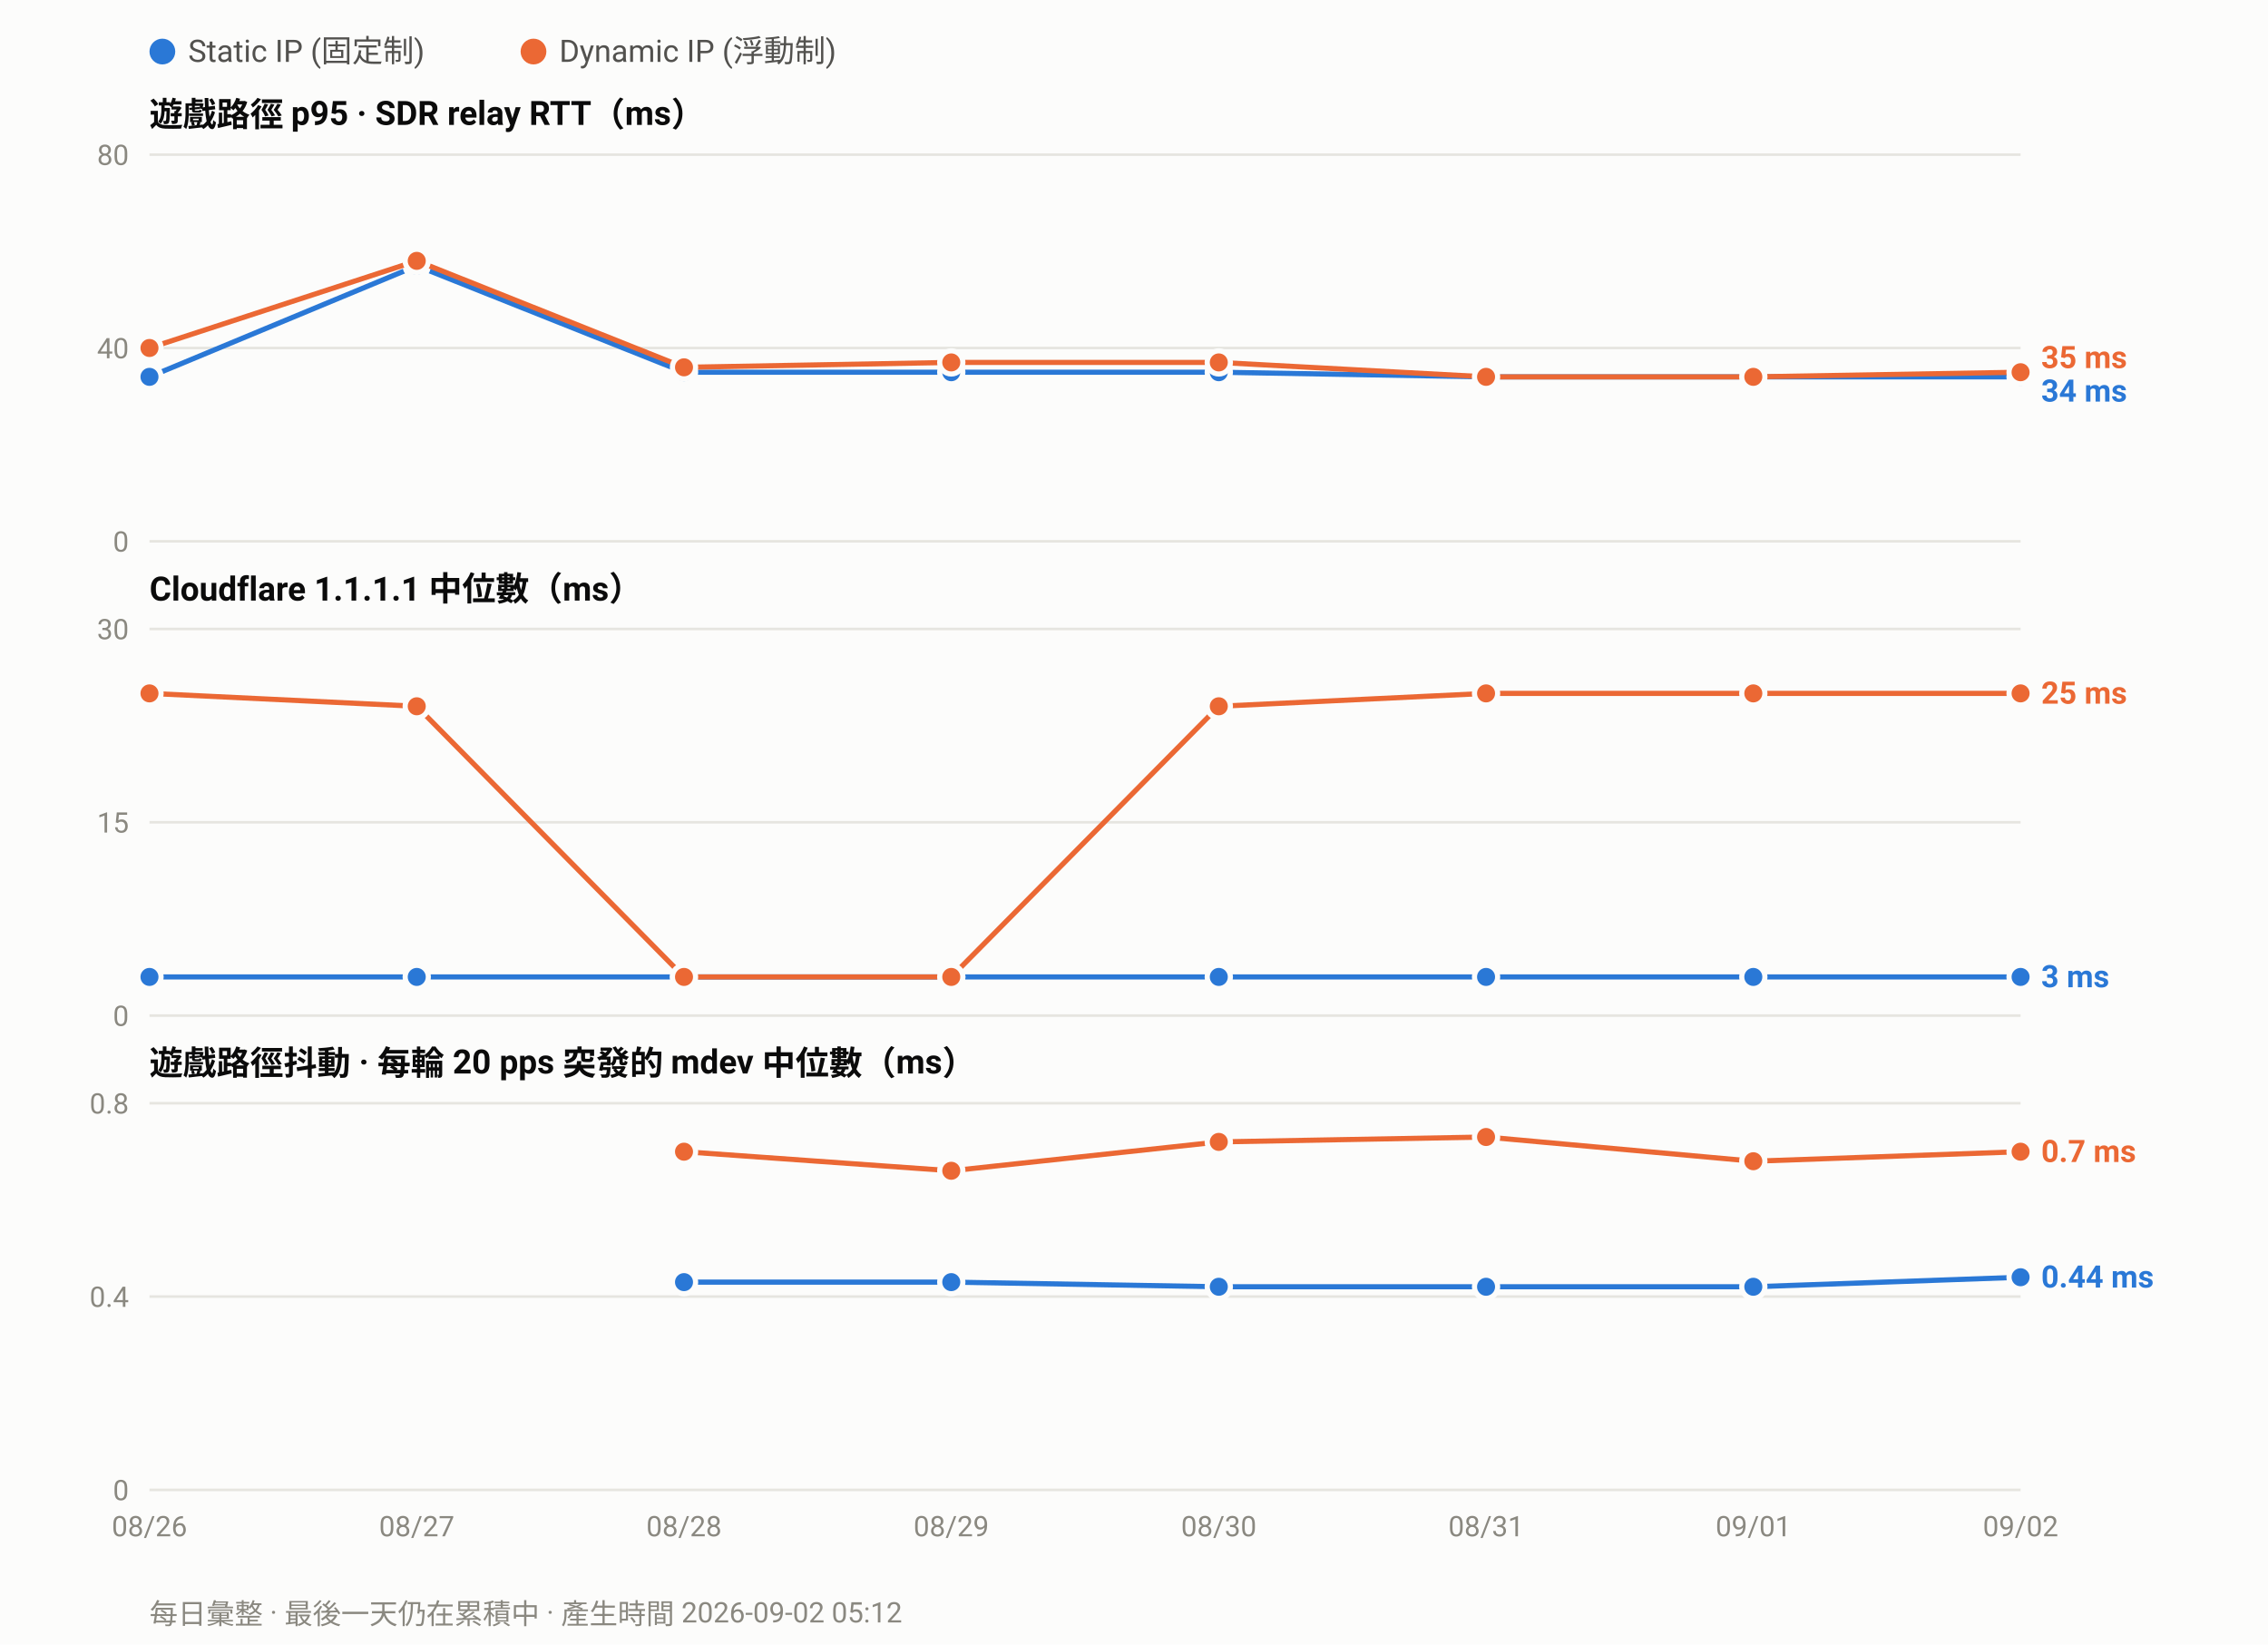
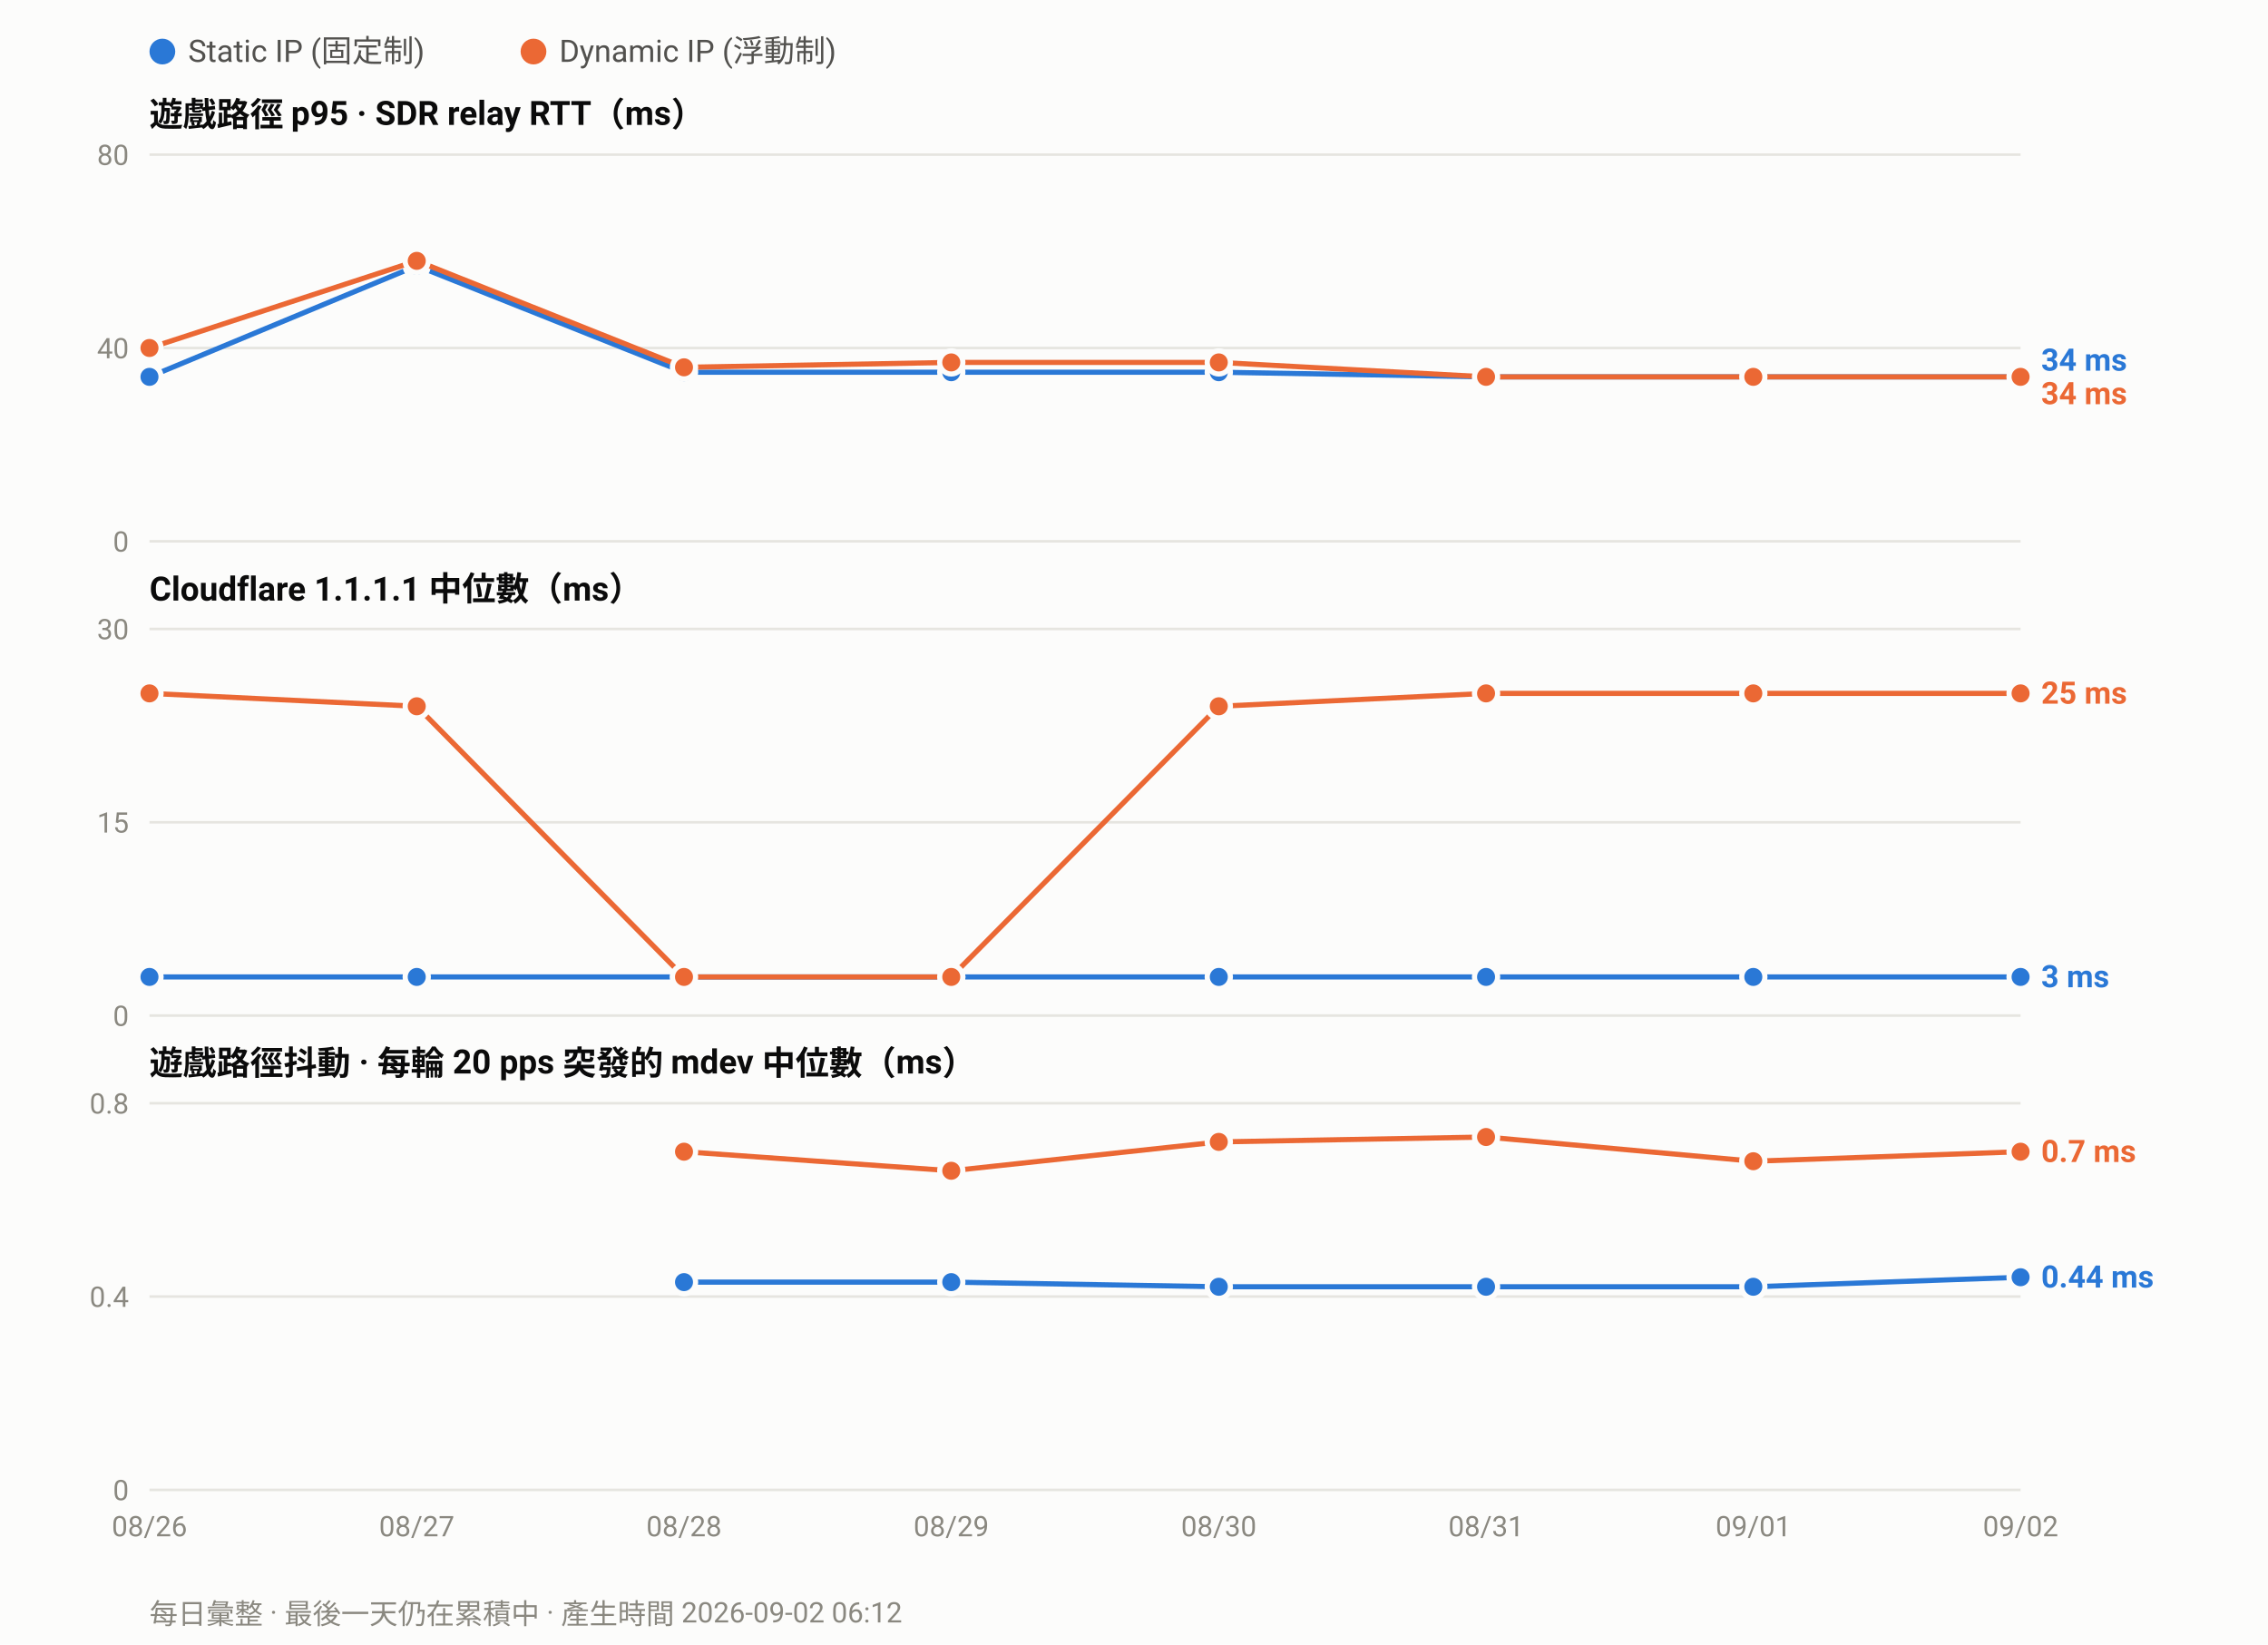
<svg xmlns="http://www.w3.org/2000/svg" width="880" height="638" viewBox="0 0 880 638" font-family="ui-sans-serif,-apple-system,Segoe UI,Roboto,Helvetica,Arial,sans-serif">
  <rect width="880" height="638" fill="#fcfcfb" />
  <circle cx="63.0" cy="20" r="5" fill="#2a78d6" />
  <text x="73.0" y="24" font-size="12" fill="#52514e">Static IP (固定制)</text>
  <circle cx="207.0" cy="20" r="5" fill="#eb6834" />
  <text x="217.0" y="24" font-size="12" fill="#52514e">Dynamic IP (浮動制)</text>
  <text x="58" y="49.0" font-size="13" font-weight="600" fill="#0b0b0b">遊戲路徑 p95 · SDR relay RTT（ms）</text>
  <line x1="58" y1="210.0" x2="784.0" y2="210.0" stroke="#e6e5e0" stroke-width="1" />
  <text x="50" y="214.0" font-size="11" text-anchor="end" fill="#8a8880">0</text>
  <line x1="58" y1="135.0" x2="784.0" y2="135.0" stroke="#e6e5e0" stroke-width="1" />
  <text x="50" y="139.0" font-size="11" text-anchor="end" fill="#8a8880">40</text>
  <line x1="58" y1="60.0" x2="784.0" y2="60.0" stroke="#e6e5e0" stroke-width="1" />
  <text x="50" y="64.0" font-size="11" text-anchor="end" fill="#8a8880">80</text>
  <polyline fill="none" stroke="#2a78d6" stroke-width="2" stroke-linejoin="round" points="58.0,146.2 161.7,103.1 265.4,144.4 369.1,144.4 472.9,144.4 576.6,146.2 680.3,146.2 784.0,146.2" />
  <circle cx="58.0" cy="146.2" r="4.5" fill="#2a78d6" stroke="#fcfcfb" stroke-width="2" />
  <circle cx="161.7" cy="103.1" r="4.5" fill="#2a78d6" stroke="#fcfcfb" stroke-width="2" />
  <circle cx="265.4" cy="144.4" r="4.5" fill="#2a78d6" stroke="#fcfcfb" stroke-width="2" />
  <circle cx="369.1" cy="144.4" r="4.5" fill="#2a78d6" stroke="#fcfcfb" stroke-width="2" />
  <circle cx="472.9" cy="144.4" r="4.5" fill="#2a78d6" stroke="#fcfcfb" stroke-width="2" />
  <circle cx="576.6" cy="146.2" r="4.5" fill="#2a78d6" stroke="#fcfcfb" stroke-width="2" />
  <circle cx="680.3" cy="146.2" r="4.5" fill="#2a78d6" stroke="#fcfcfb" stroke-width="2" />
  <circle cx="784.0" cy="146.2" r="4.5" fill="#2a78d6" stroke="#fcfcfb" stroke-width="2" />
-   <polyline fill="none" stroke="#eb6834" stroke-width="2" stroke-linejoin="round" points="58.0,135.0 161.7,101.2 265.4,142.5 369.1,140.6 472.9,140.6 576.6,146.2 680.3,146.2 784.0,144.4" />
+   <polyline fill="none" stroke="#eb6834" stroke-width="2" stroke-linejoin="round" points="58.0,135.0 161.7,101.2 265.4,142.5 369.1,140.6 472.9,140.6 576.6,146.2 680.3,146.2 784.0,146.2" />
  <circle cx="58.0" cy="135.0" r="4.5" fill="#eb6834" stroke="#fcfcfb" stroke-width="2" />
  <circle cx="161.7" cy="101.2" r="4.5" fill="#eb6834" stroke="#fcfcfb" stroke-width="2" />
  <circle cx="265.4" cy="142.5" r="4.5" fill="#eb6834" stroke="#fcfcfb" stroke-width="2" />
  <circle cx="369.1" cy="140.6" r="4.5" fill="#eb6834" stroke="#fcfcfb" stroke-width="2" />
  <circle cx="472.9" cy="140.6" r="4.5" fill="#eb6834" stroke="#fcfcfb" stroke-width="2" />
  <circle cx="576.6" cy="146.2" r="4.5" fill="#eb6834" stroke="#fcfcfb" stroke-width="2" />
  <circle cx="680.3" cy="146.2" r="4.5" fill="#eb6834" stroke="#fcfcfb" stroke-width="2" />
-   <circle cx="784.0" cy="144.4" r="4.5" fill="#eb6834" stroke="#fcfcfb" stroke-width="2" />
-   <text x="792.0" y="142.8" font-size="12" font-weight="600" fill="#eb6834">35 ms</text>
-   <text x="792.0" y="155.8" font-size="12" font-weight="600" fill="#2a78d6">34 ms</text>
+   <circle cx="784.0" cy="146.2" r="4.5" fill="#eb6834" stroke="#fcfcfb" stroke-width="2" />
+   <text x="792.0" y="143.8" font-size="12" font-weight="600" fill="#2a78d6">34 ms</text>
+   <text x="792.0" y="156.8" font-size="12" font-weight="600" fill="#eb6834">34 ms</text>
  <text x="58" y="233.0" font-size="13" font-weight="600" fill="#0b0b0b">Cloudflare 1.1.1.1 中位數（ms）</text>
  <line x1="58" y1="394.0" x2="784.0" y2="394.0" stroke="#e6e5e0" stroke-width="1" />
  <text x="50" y="398.0" font-size="11" text-anchor="end" fill="#8a8880">0</text>
  <line x1="58" y1="319.0" x2="784.0" y2="319.0" stroke="#e6e5e0" stroke-width="1" />
  <text x="50" y="323.0" font-size="11" text-anchor="end" fill="#8a8880">15</text>
  <line x1="58" y1="244.0" x2="784.0" y2="244.0" stroke="#e6e5e0" stroke-width="1" />
  <text x="50" y="248.0" font-size="11" text-anchor="end" fill="#8a8880">30</text>
  <polyline fill="none" stroke="#2a78d6" stroke-width="2" stroke-linejoin="round" points="58.0,379.0 161.7,379.0 265.4,379.0 369.1,379.0 472.9,379.0 576.6,379.0 680.3,379.0 784.0,379.0" />
  <circle cx="58.0" cy="379.0" r="4.5" fill="#2a78d6" stroke="#fcfcfb" stroke-width="2" />
  <circle cx="161.7" cy="379.0" r="4.5" fill="#2a78d6" stroke="#fcfcfb" stroke-width="2" />
  <circle cx="265.4" cy="379.0" r="4.5" fill="#2a78d6" stroke="#fcfcfb" stroke-width="2" />
  <circle cx="369.1" cy="379.0" r="4.5" fill="#2a78d6" stroke="#fcfcfb" stroke-width="2" />
  <circle cx="472.9" cy="379.0" r="4.5" fill="#2a78d6" stroke="#fcfcfb" stroke-width="2" />
  <circle cx="576.6" cy="379.0" r="4.5" fill="#2a78d6" stroke="#fcfcfb" stroke-width="2" />
  <circle cx="680.3" cy="379.0" r="4.5" fill="#2a78d6" stroke="#fcfcfb" stroke-width="2" />
  <circle cx="784.0" cy="379.0" r="4.5" fill="#2a78d6" stroke="#fcfcfb" stroke-width="2" />
  <polyline fill="none" stroke="#eb6834" stroke-width="2" stroke-linejoin="round" points="58.0,269.0 161.7,274.0 265.4,379.0 369.1,379.0 472.9,274.0 576.6,269.0 680.3,269.0 784.0,269.0" />
  <circle cx="58.0" cy="269.0" r="4.5" fill="#eb6834" stroke="#fcfcfb" stroke-width="2" />
  <circle cx="161.7" cy="274.0" r="4.5" fill="#eb6834" stroke="#fcfcfb" stroke-width="2" />
  <circle cx="265.4" cy="379.0" r="4.5" fill="#eb6834" stroke="#fcfcfb" stroke-width="2" />
  <circle cx="369.1" cy="379.0" r="4.5" fill="#eb6834" stroke="#fcfcfb" stroke-width="2" />
  <circle cx="472.9" cy="274.0" r="4.5" fill="#eb6834" stroke="#fcfcfb" stroke-width="2" />
  <circle cx="576.6" cy="269.0" r="4.5" fill="#eb6834" stroke="#fcfcfb" stroke-width="2" />
  <circle cx="680.3" cy="269.0" r="4.5" fill="#eb6834" stroke="#fcfcfb" stroke-width="2" />
  <circle cx="784.0" cy="269.0" r="4.5" fill="#eb6834" stroke="#fcfcfb" stroke-width="2" />
  <text x="792.0" y="273.0" font-size="12" font-weight="600" fill="#eb6834">25 ms</text>
  <text x="792.0" y="383.0" font-size="12" font-weight="600" fill="#2a78d6">3 ms</text>
  <text x="58" y="417.0" font-size="13" font-weight="600" fill="#0b0b0b">遊戲路徑抖動 · 每輪 20 pps 突發的 mdev 中位數（ms）</text>
  <line x1="58" y1="578.0" x2="784.0" y2="578.0" stroke="#e6e5e0" stroke-width="1" />
  <text x="50" y="582.0" font-size="11" text-anchor="end" fill="#8a8880">0</text>
  <line x1="58" y1="503.0" x2="784.0" y2="503.0" stroke="#e6e5e0" stroke-width="1" />
  <text x="50" y="507.0" font-size="11" text-anchor="end" fill="#8a8880">0.4</text>
  <line x1="58" y1="428.0" x2="784.0" y2="428.0" stroke="#e6e5e0" stroke-width="1" />
  <text x="50" y="432.0" font-size="11" text-anchor="end" fill="#8a8880">0.8</text>
  <polyline fill="none" stroke="#2a78d6" stroke-width="2" stroke-linejoin="round" points="265.4,497.4 369.1,497.4 472.9,499.2 576.6,499.2 680.3,499.2 784.0,495.5" />
  <circle cx="265.4" cy="497.4" r="4.5" fill="#2a78d6" stroke="#fcfcfb" stroke-width="2" />
  <circle cx="369.1" cy="497.4" r="4.5" fill="#2a78d6" stroke="#fcfcfb" stroke-width="2" />
  <circle cx="472.9" cy="499.2" r="4.5" fill="#2a78d6" stroke="#fcfcfb" stroke-width="2" />
  <circle cx="576.6" cy="499.2" r="4.5" fill="#2a78d6" stroke="#fcfcfb" stroke-width="2" />
  <circle cx="680.3" cy="499.2" r="4.5" fill="#2a78d6" stroke="#fcfcfb" stroke-width="2" />
  <circle cx="784.0" cy="495.5" r="4.5" fill="#2a78d6" stroke="#fcfcfb" stroke-width="2" />
  <polyline fill="none" stroke="#eb6834" stroke-width="2" stroke-linejoin="round" points="265.4,446.8 369.1,454.2 472.9,443.0 576.6,441.1 680.3,450.5 784.0,446.8" />
  <circle cx="265.4" cy="446.8" r="4.5" fill="#eb6834" stroke="#fcfcfb" stroke-width="2" />
  <circle cx="369.1" cy="454.2" r="4.5" fill="#eb6834" stroke="#fcfcfb" stroke-width="2" />
  <circle cx="472.9" cy="443.0" r="4.5" fill="#eb6834" stroke="#fcfcfb" stroke-width="2" />
  <circle cx="576.6" cy="441.1" r="4.5" fill="#eb6834" stroke="#fcfcfb" stroke-width="2" />
  <circle cx="680.3" cy="450.5" r="4.5" fill="#eb6834" stroke="#fcfcfb" stroke-width="2" />
  <circle cx="784.0" cy="446.8" r="4.5" fill="#eb6834" stroke="#fcfcfb" stroke-width="2" />
  <text x="792.0" y="450.8" font-size="12" font-weight="600" fill="#eb6834">0.7 ms</text>
  <text x="792.0" y="499.5" font-size="12" font-weight="600" fill="#2a78d6">0.44 ms</text>
  <text x="58.0" y="596.0" font-size="11" text-anchor="middle" fill="#8a8880">08/26</text>
  <text x="161.7" y="596.0" font-size="11" text-anchor="middle" fill="#8a8880">08/27</text>
  <text x="265.4" y="596.0" font-size="11" text-anchor="middle" fill="#8a8880">08/28</text>
  <text x="369.1" y="596.0" font-size="11" text-anchor="middle" fill="#8a8880">08/29</text>
  <text x="472.9" y="596.0" font-size="11" text-anchor="middle" fill="#8a8880">08/30</text>
  <text x="576.6" y="596.0" font-size="11" text-anchor="middle" fill="#8a8880">08/31</text>
  <text x="680.3" y="596.0" font-size="11" text-anchor="middle" fill="#8a8880">09/01</text>
  <text x="784.0" y="596.0" font-size="11" text-anchor="middle" fill="#8a8880">09/02</text>
-   <text x="58" y="630" font-size="11" fill="#8a8880">每日彙整 · 最後一天仍在累積中 · 產生時間 2026-09-02 05:12</text>
+   <text x="58" y="630" font-size="11" fill="#8a8880">每日彙整 · 最後一天仍在累積中 · 產生時間 2026-09-02 06:12</text>
</svg>
